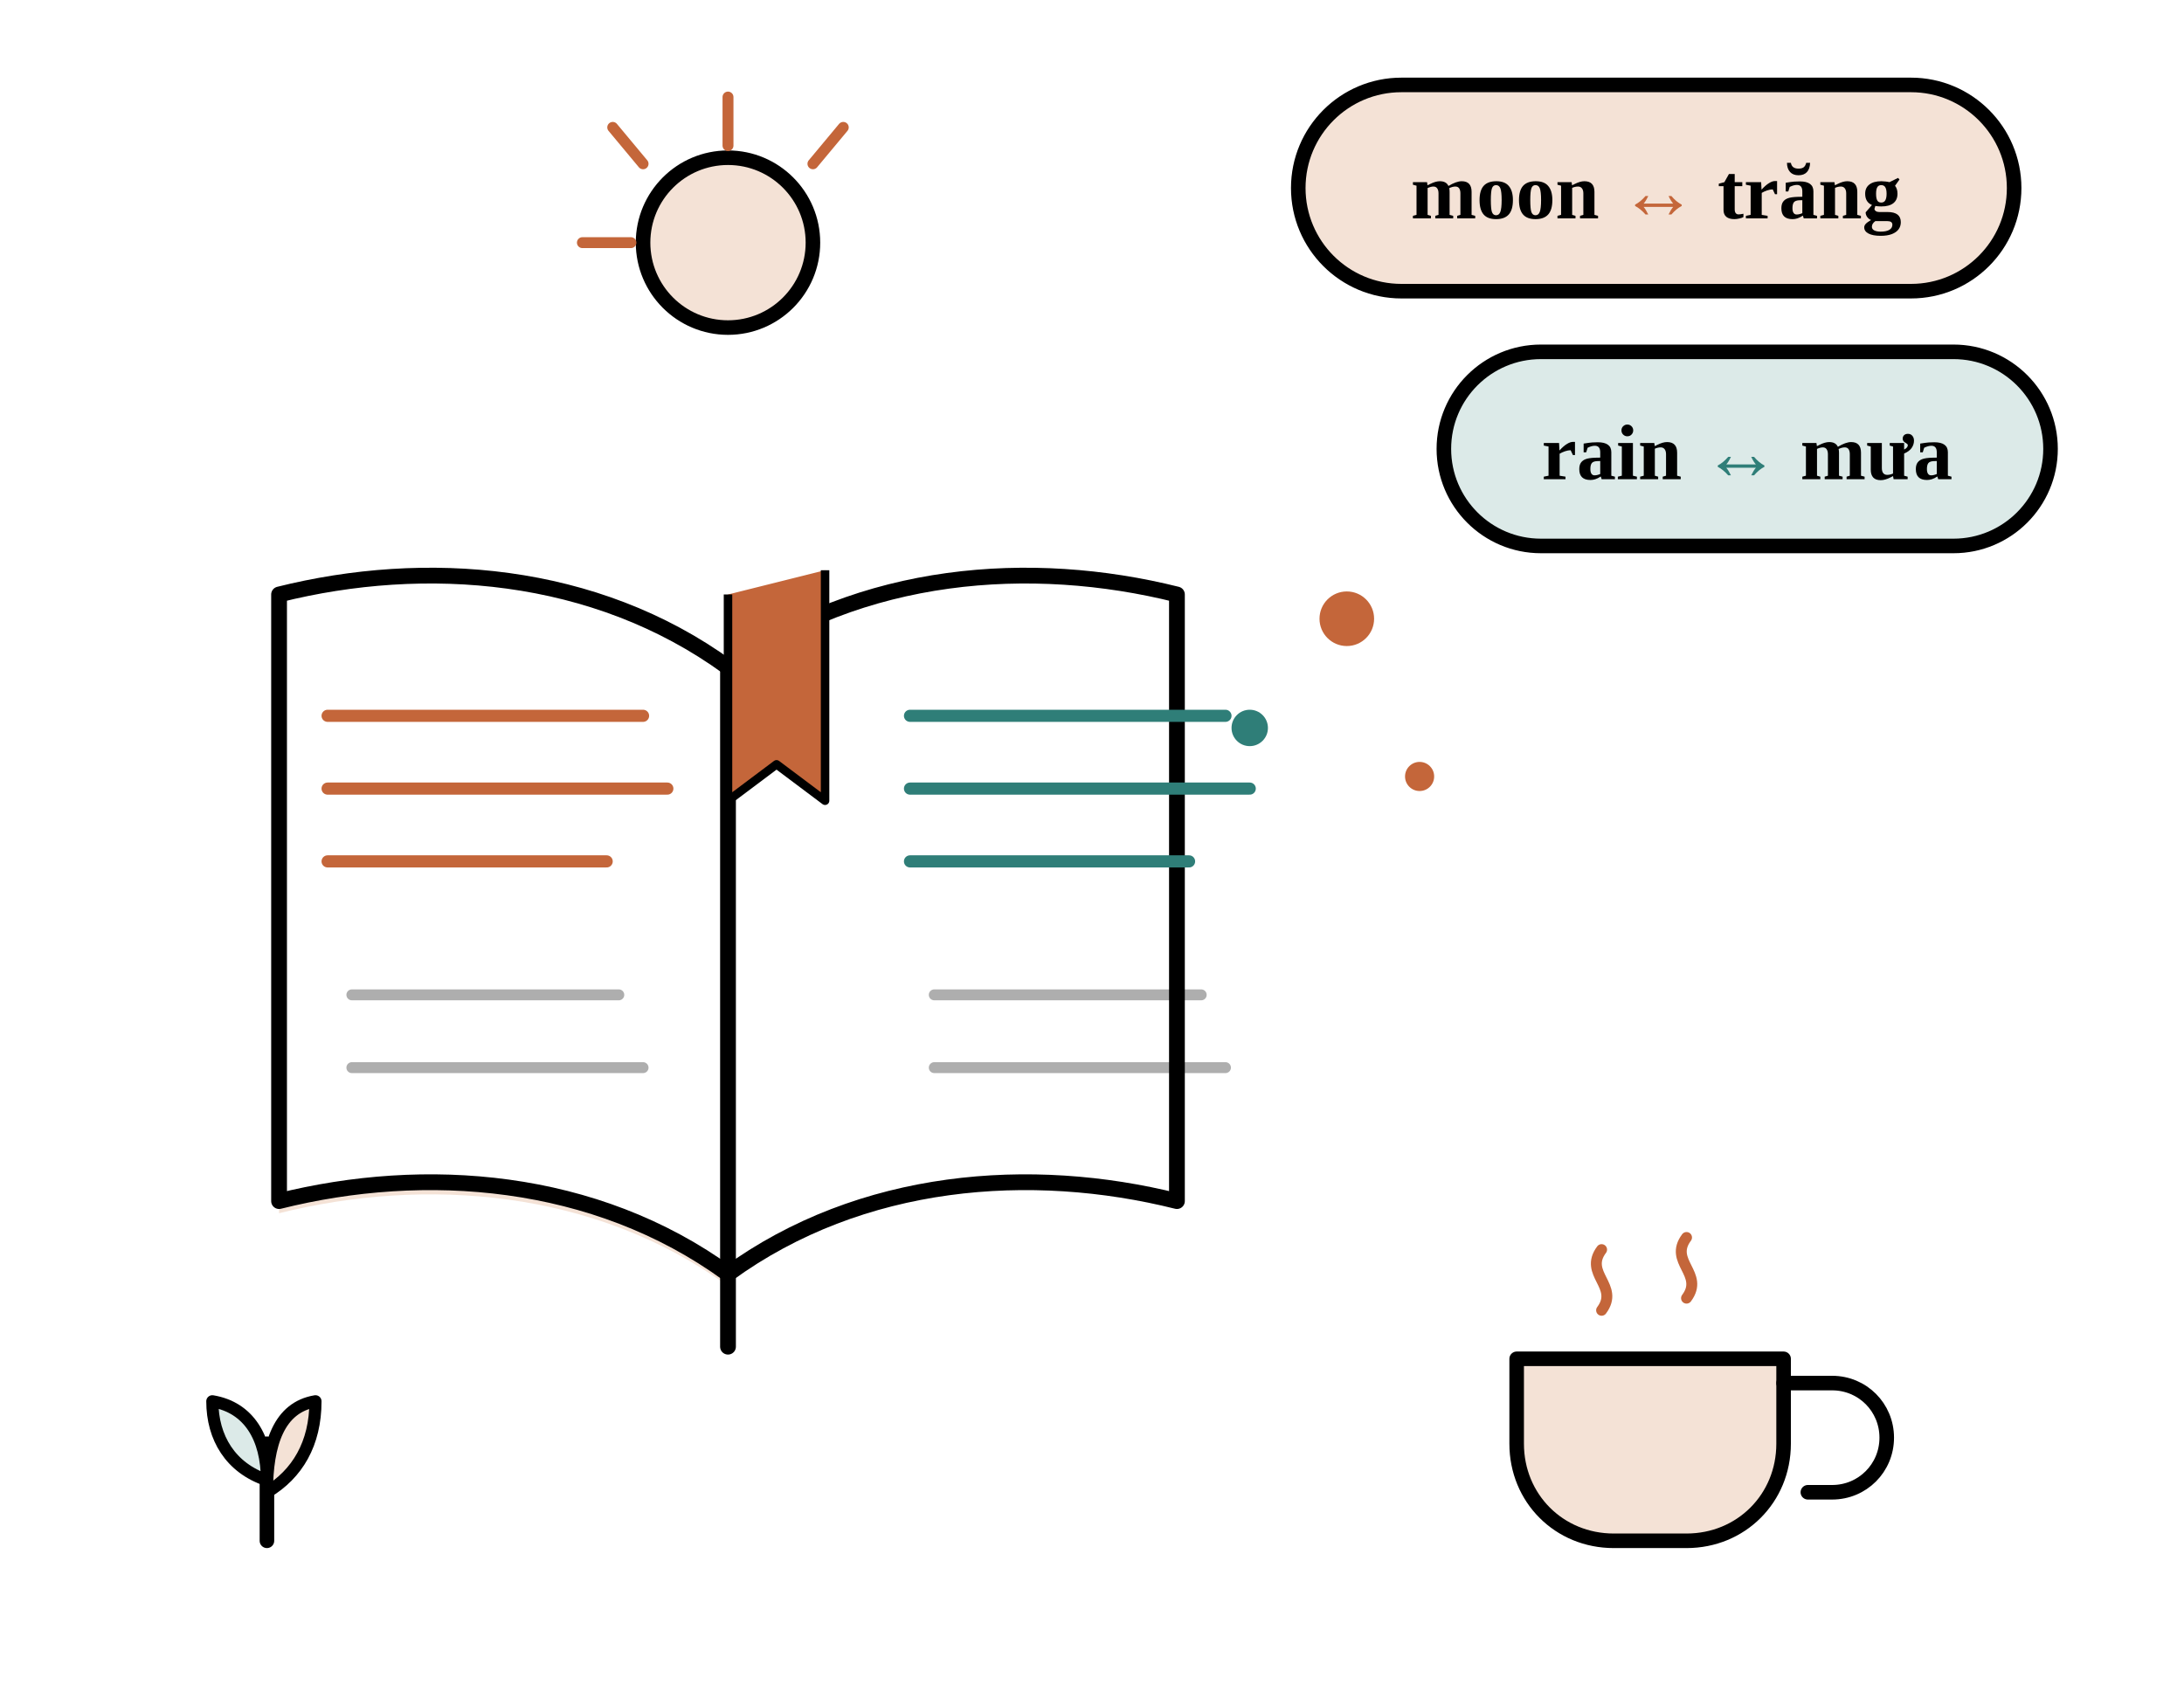
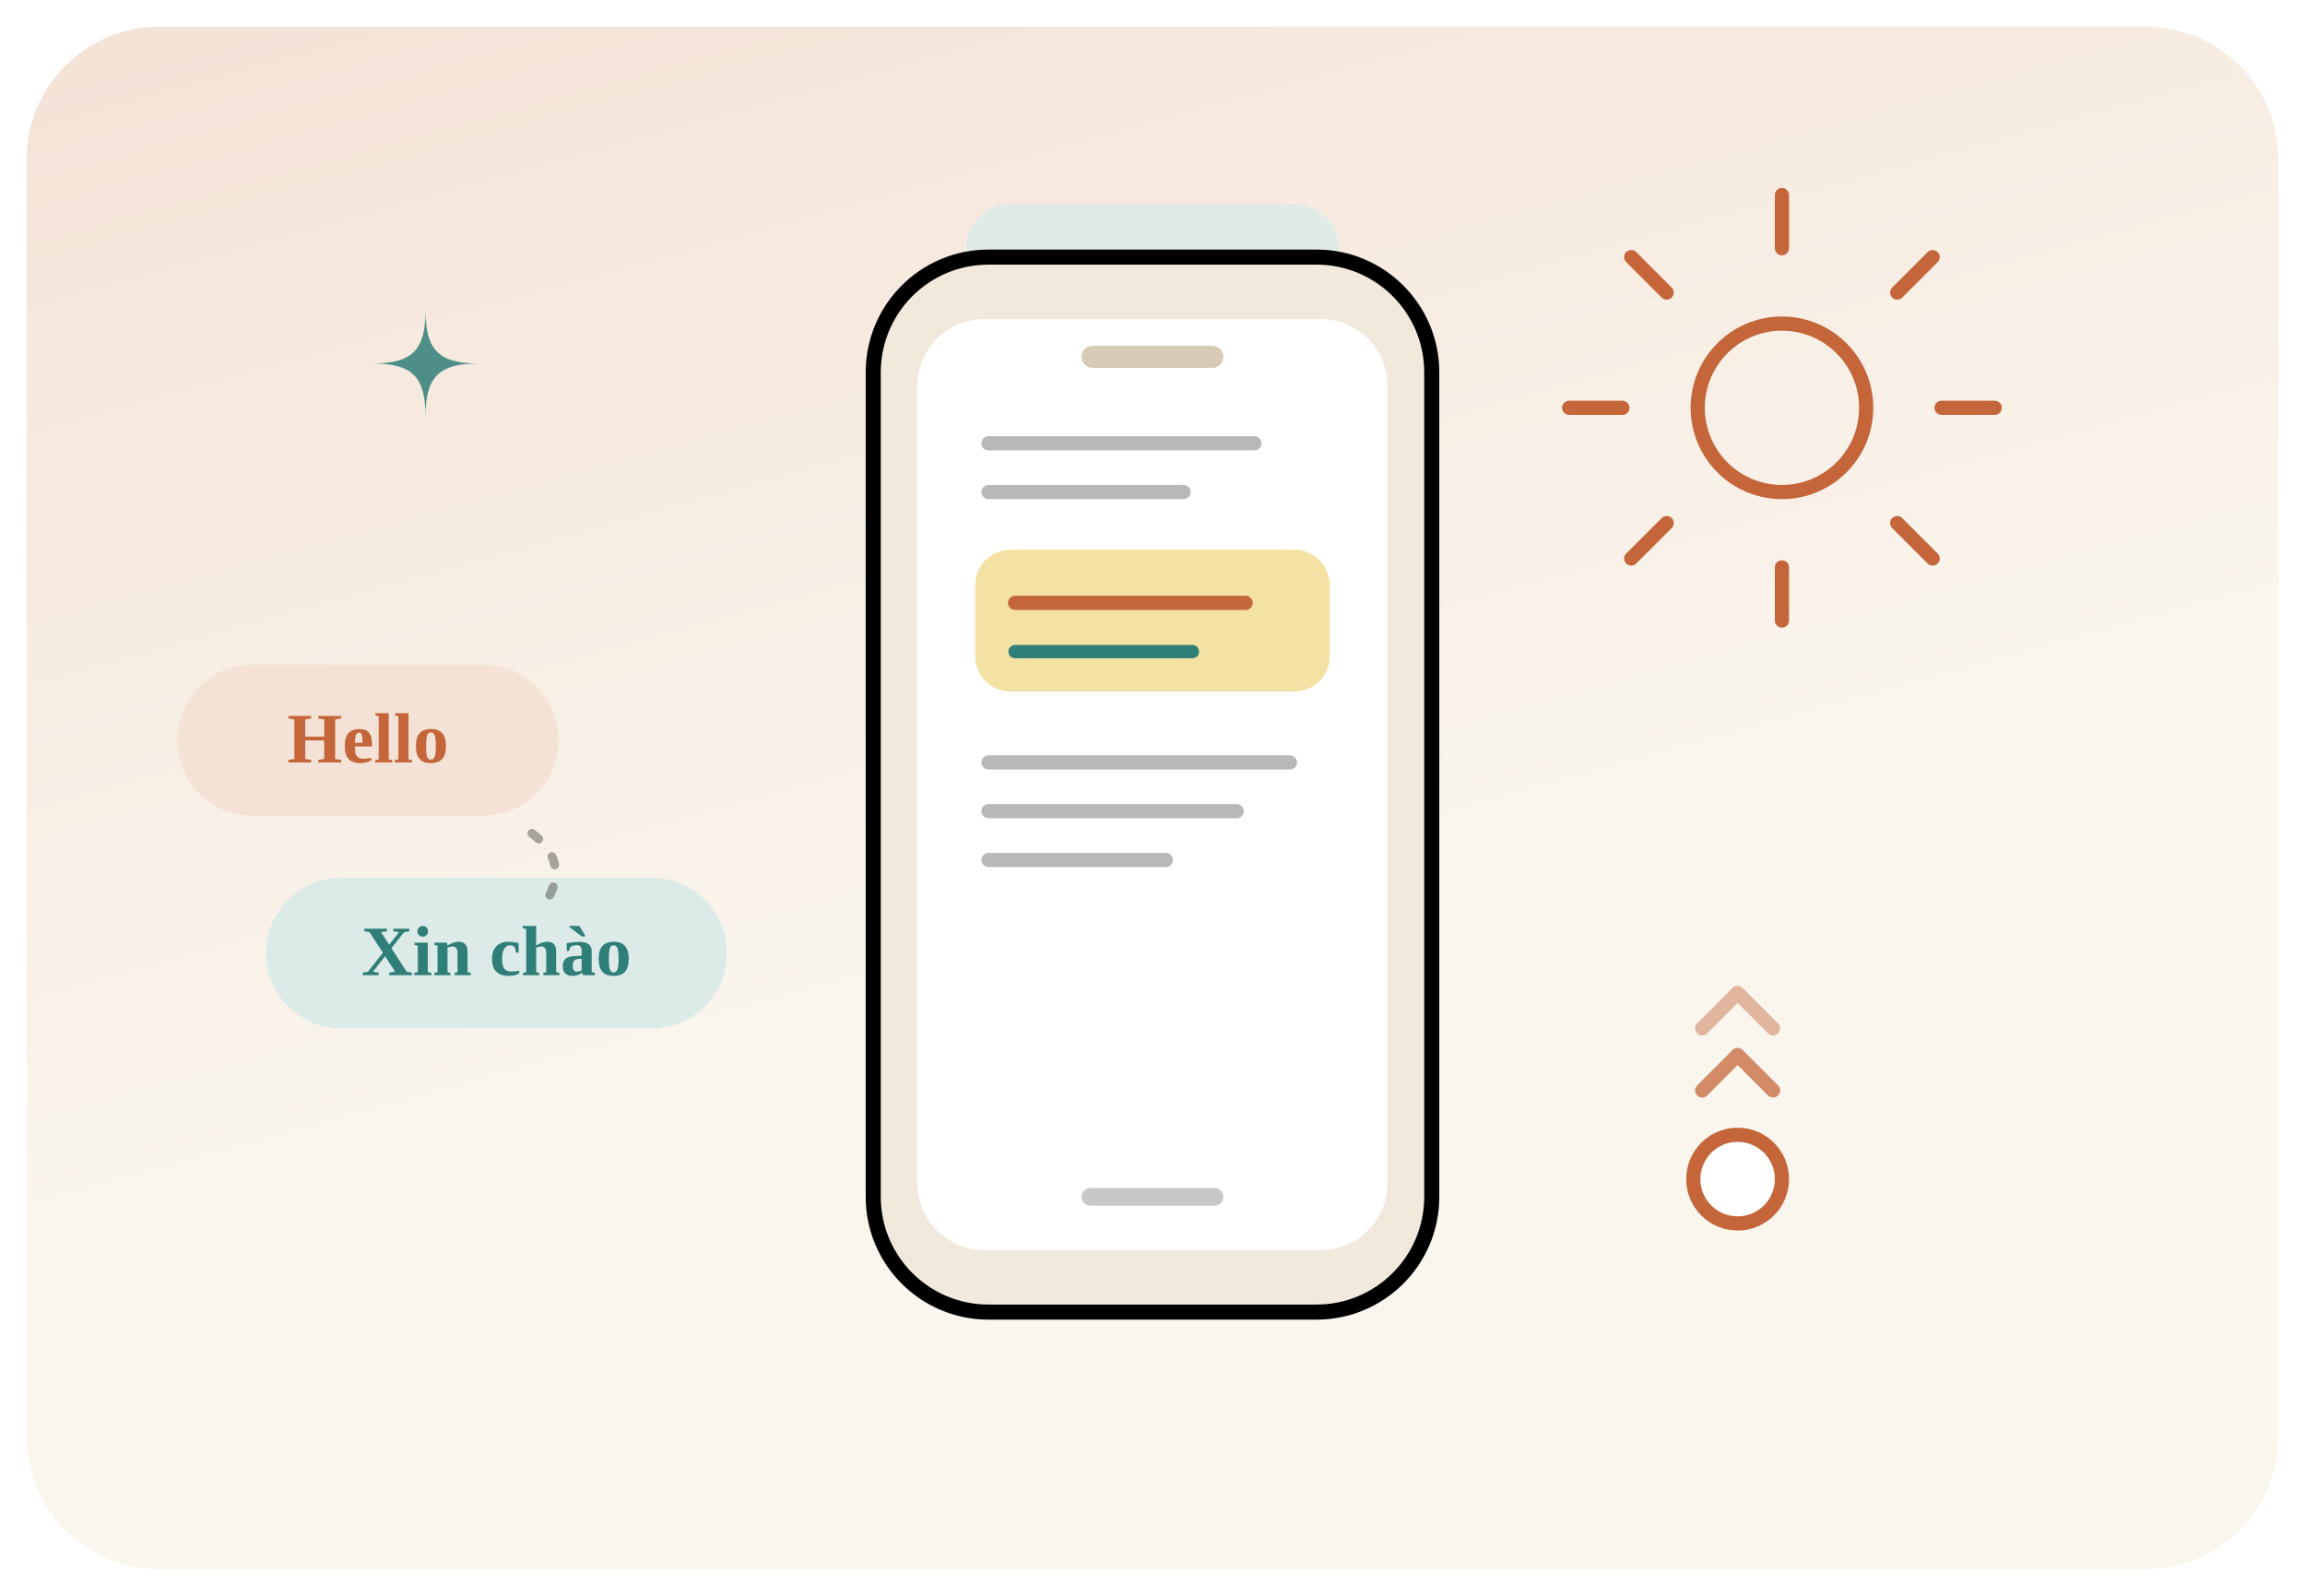
- <svg xmlns="http://www.w3.org/2000/svg" viewBox="0 0 360 280" fill="none" role="img" aria-label="An open book with bilingual words rising">
-   <g stroke="currentColor" stroke-width="2.4" stroke-linejoin="round">
-     <rect x="214" y="14" width="118" height="34" rx="17" fill="var(--accent-soft, #F4E2D6)" />
-     <rect x="238" y="58" width="100" height="32" rx="16" fill="var(--accent-2-soft, #DCEAE8)" />
+ <svg xmlns="http://www.w3.org/2000/svg" viewBox="0 0 520 360" fill="none" role="img" aria-label="A phone showing a vertical reading feed with a highlighted bilingual sentence, a swipe-up gesture and a morning sun">
+   <defs>
+     <linearGradient id="heroTile" x1="0" y1="0" x2="0.4" y2="1">
+       <stop offset="0" stop-color="var(--accent-soft, #F4E2D6)" />
+       <stop offset="0.7" stop-color="var(--bg, #FAF6EE)" />
+       <stop offset="1" stop-color="var(--bg, #FAF6EE)" />
+     </linearGradient>
+   </defs>
+   <rect x="6" y="6" width="508" height="348" rx="30" fill="url(#heroTile)" />
+   <g stroke="var(--accent, #C4663A)" stroke-width="3.2" stroke-linecap="round">
+     <circle cx="402" cy="92" r="19" />
+     <path d="M402 56v-12" />
+     <path d="M402 140v-12" />
+     <path d="M438 92h12" />
+     <path d="M354 92h12" />
+     <path d="M428 66l8-8" />
+     <path d="M368 126l8-8" />
+     <path d="M428 118l8 8" />
+     <path d="M368 58l8 8" />
  </g>
-   <text x="273" y="36" text-anchor="middle" font-family="var(--font-ui, sans-serif)" font-size="13" font-weight="600" fill="currentColor">moon <tspan fill="var(--accent, #C4663A)" font-weight="700">↔</tspan> trăng</text>
-   <text x="288" y="79" text-anchor="middle" font-family="var(--font-ui, sans-serif)" font-size="13" font-weight="600" fill="currentColor">rain <tspan fill="var(--accent-2, #2F7E78)" font-weight="700">↔</tspan> mưa</text>
-   <circle cx="222" cy="102" r="4.5" fill="var(--accent, #C4663A)" />
-   <circle cx="206" cy="120" r="3" fill="var(--accent-2, #2F7E78)" />
-   <circle cx="234" cy="128" r="2.4" fill="var(--accent, #C4663A)" />
-   <circle cx="120" cy="40" r="14" fill="var(--accent-soft, #F4E2D6)" stroke="currentColor" stroke-width="2.4" />
-   <g stroke="var(--accent, #C4663A)" stroke-width="1.8" stroke-linecap="round">
-     <path d="M120 16v8" />
-     <path d="M96 40h8" />
-     <path d="M101 21l5 6" />
-     <path d="M139 21l-5 6" />
+   <path d="M96 70c0 9 3 12 12 12-9 0-12 3-12 12 0-9-3-12-12-12 9 0 12-3 12-12Z" fill="var(--accent-2, #2F7E78)" opacity="0.85" />
+   <g style="font-family:var(--font-ui, sans-serif)">
+     <rect x="40" y="150" width="86" height="34" rx="17" fill="var(--accent-soft, #F4E2D6)" />
+     <text x="83" y="172" text-anchor="middle" style="font-weight:600;font-size:16px" fill="var(--accent, #C4663A)">Hello</text>
+     <rect x="60" y="198" width="104" height="34" rx="17" fill="var(--accent-2-soft, #DCEAE8)" />
+     <text x="112" y="220" text-anchor="middle" style="font-weight:600;font-size:16px" fill="var(--accent-2, #2F7E78)">Xin chào</text>
  </g>
-   <path d="M120 120c-22-16-50-18-74-12v92c24-6 52-4 74 12Z" fill="var(--accent-soft, #F4E2D6)" />
-   <path d="M120 110c-22-16-50-18-74-12v100c24-6 52-4 74 12 22-16 50-18 74-12V98c-24-6-52-4-74 12Z" fill="var(--surface, #FFFFFF)" stroke="currentColor" stroke-width="2.6" stroke-linejoin="round" />
-   <path d="M120 110v112" stroke="currentColor" stroke-width="2.6" stroke-linecap="round" />
-   <path d="M120 98v34l8-6 8 6V94" fill="var(--accent, #C4663A)" stroke="currentColor" stroke-width="1.4" stroke-linejoin="round" />
-   <g stroke="var(--accent, #C4663A)" stroke-width="2" stroke-linecap="round">
-     <path d="M54 118h52" />
-     <path d="M54 130h56" />
-     <path d="M54 142h46" />
+   <path d="M120 188q8 6 4 14" stroke="var(--text, #2C2A26)" stroke-width="2" stroke-linecap="round" stroke-dasharray="2 5" opacity="0.4" />
+   <rect x="218" y="46" width="84" height="20" rx="10" fill="var(--accent-2-soft, #DCEAE8)" opacity="0.85" />
+   <rect x="197" y="58" width="126" height="238" rx="26" fill="var(--surface-2, #F1EADC)" stroke="currentColor" stroke-width="3.4" />
+   <rect x="207" y="72" width="106" height="210" rx="15" fill="var(--surface, #FFFFFF)" />
+   <rect x="244" y="78" width="32" height="5" rx="2.5" fill="var(--border-strong, #D6CBB4)" />
+   <g stroke="currentColor" stroke-width="3.2" stroke-linecap="round" opacity="0.28">
+     <path d="M223 100h60" />
+     <path d="M223 111h44" />
  </g>
-   <g stroke="var(--accent-2, #2F7E78)" stroke-width="2" stroke-linecap="round">
-     <path d="M150 118h52" />
-     <path d="M150 130h56" />
-     <path d="M150 142h46" />
+   <rect x="220" y="124" width="80" height="32" rx="8" fill="var(--highlight, #F3E2A4)" />
+   <path d="M229 136h52" stroke="var(--accent, #C4663A)" stroke-width="3.2" stroke-linecap="round" />
+   <path d="M229 147h40" stroke="var(--accent-2, #2F7E78)" stroke-width="3" stroke-linecap="round" />
+   <g stroke="currentColor" stroke-width="3.2" stroke-linecap="round" opacity="0.28">
+     <path d="M223 172h68" />
+     <path d="M223 183h56" />
+     <path d="M223 194h40" />
  </g>
-   <g stroke="currentColor" stroke-width="1.8" stroke-linecap="round" opacity="0.32">
-     <path d="M58 164h44" />
-     <path d="M58 176h48" />
-     <path d="M154 164h44" />
-     <path d="M154 176h48" />
+   <rect x="244" y="268" width="32" height="4" rx="2" fill="currentColor" opacity="0.22" />
+   <g stroke="var(--accent, #C4663A)" stroke-width="3.2" stroke-linecap="round" stroke-linejoin="round" fill="none">
+     <path d="M384 232l8-8 8 8" opacity="0.45" />
+     <path d="M384 246l8-8 8 8" opacity="0.75" />
  </g>
-   <path d="M250 224h44v14c0 9-7 16-16 16h-12c-9 0-16-7-16-16v-14Z" fill="var(--accent-soft, #F4E2D6)" stroke="currentColor" stroke-width="2.4" stroke-linejoin="round" />
-   <path d="M294 228h8c5 0 9 4 9 9s-4 9-9 9h-4" fill="none" stroke="currentColor" stroke-width="2.4" stroke-linecap="round" />
-   <g stroke="var(--accent, #C4663A)" stroke-width="1.8" stroke-linecap="round" fill="none">
-     <path d="M264 206c-3 4 3 6 0 10" />
-     <path d="M278 204c-3 4 3 6 0 10" />
-   </g>
-   <path d="M44 254v-16" stroke="currentColor" stroke-width="2.4" stroke-linecap="round" />
-   <path d="M44 244c-6-2-9-7-9-13 6 1 9 6 9 13Z" fill="var(--accent-2-soft, #DCEAE8)" stroke="currentColor" stroke-width="2" stroke-linejoin="round" />
-   <path d="M44 246c5-3 8-8 8-15-6 1-8 7-8 15Z" fill="var(--accent-soft, #F4E2D6)" stroke="currentColor" stroke-width="2" stroke-linejoin="round" />
+   <circle cx="392" cy="266" r="10" fill="var(--surface, #FFFFFF)" stroke="var(--accent, #C4663A)" stroke-width="3.2" />
</svg>
